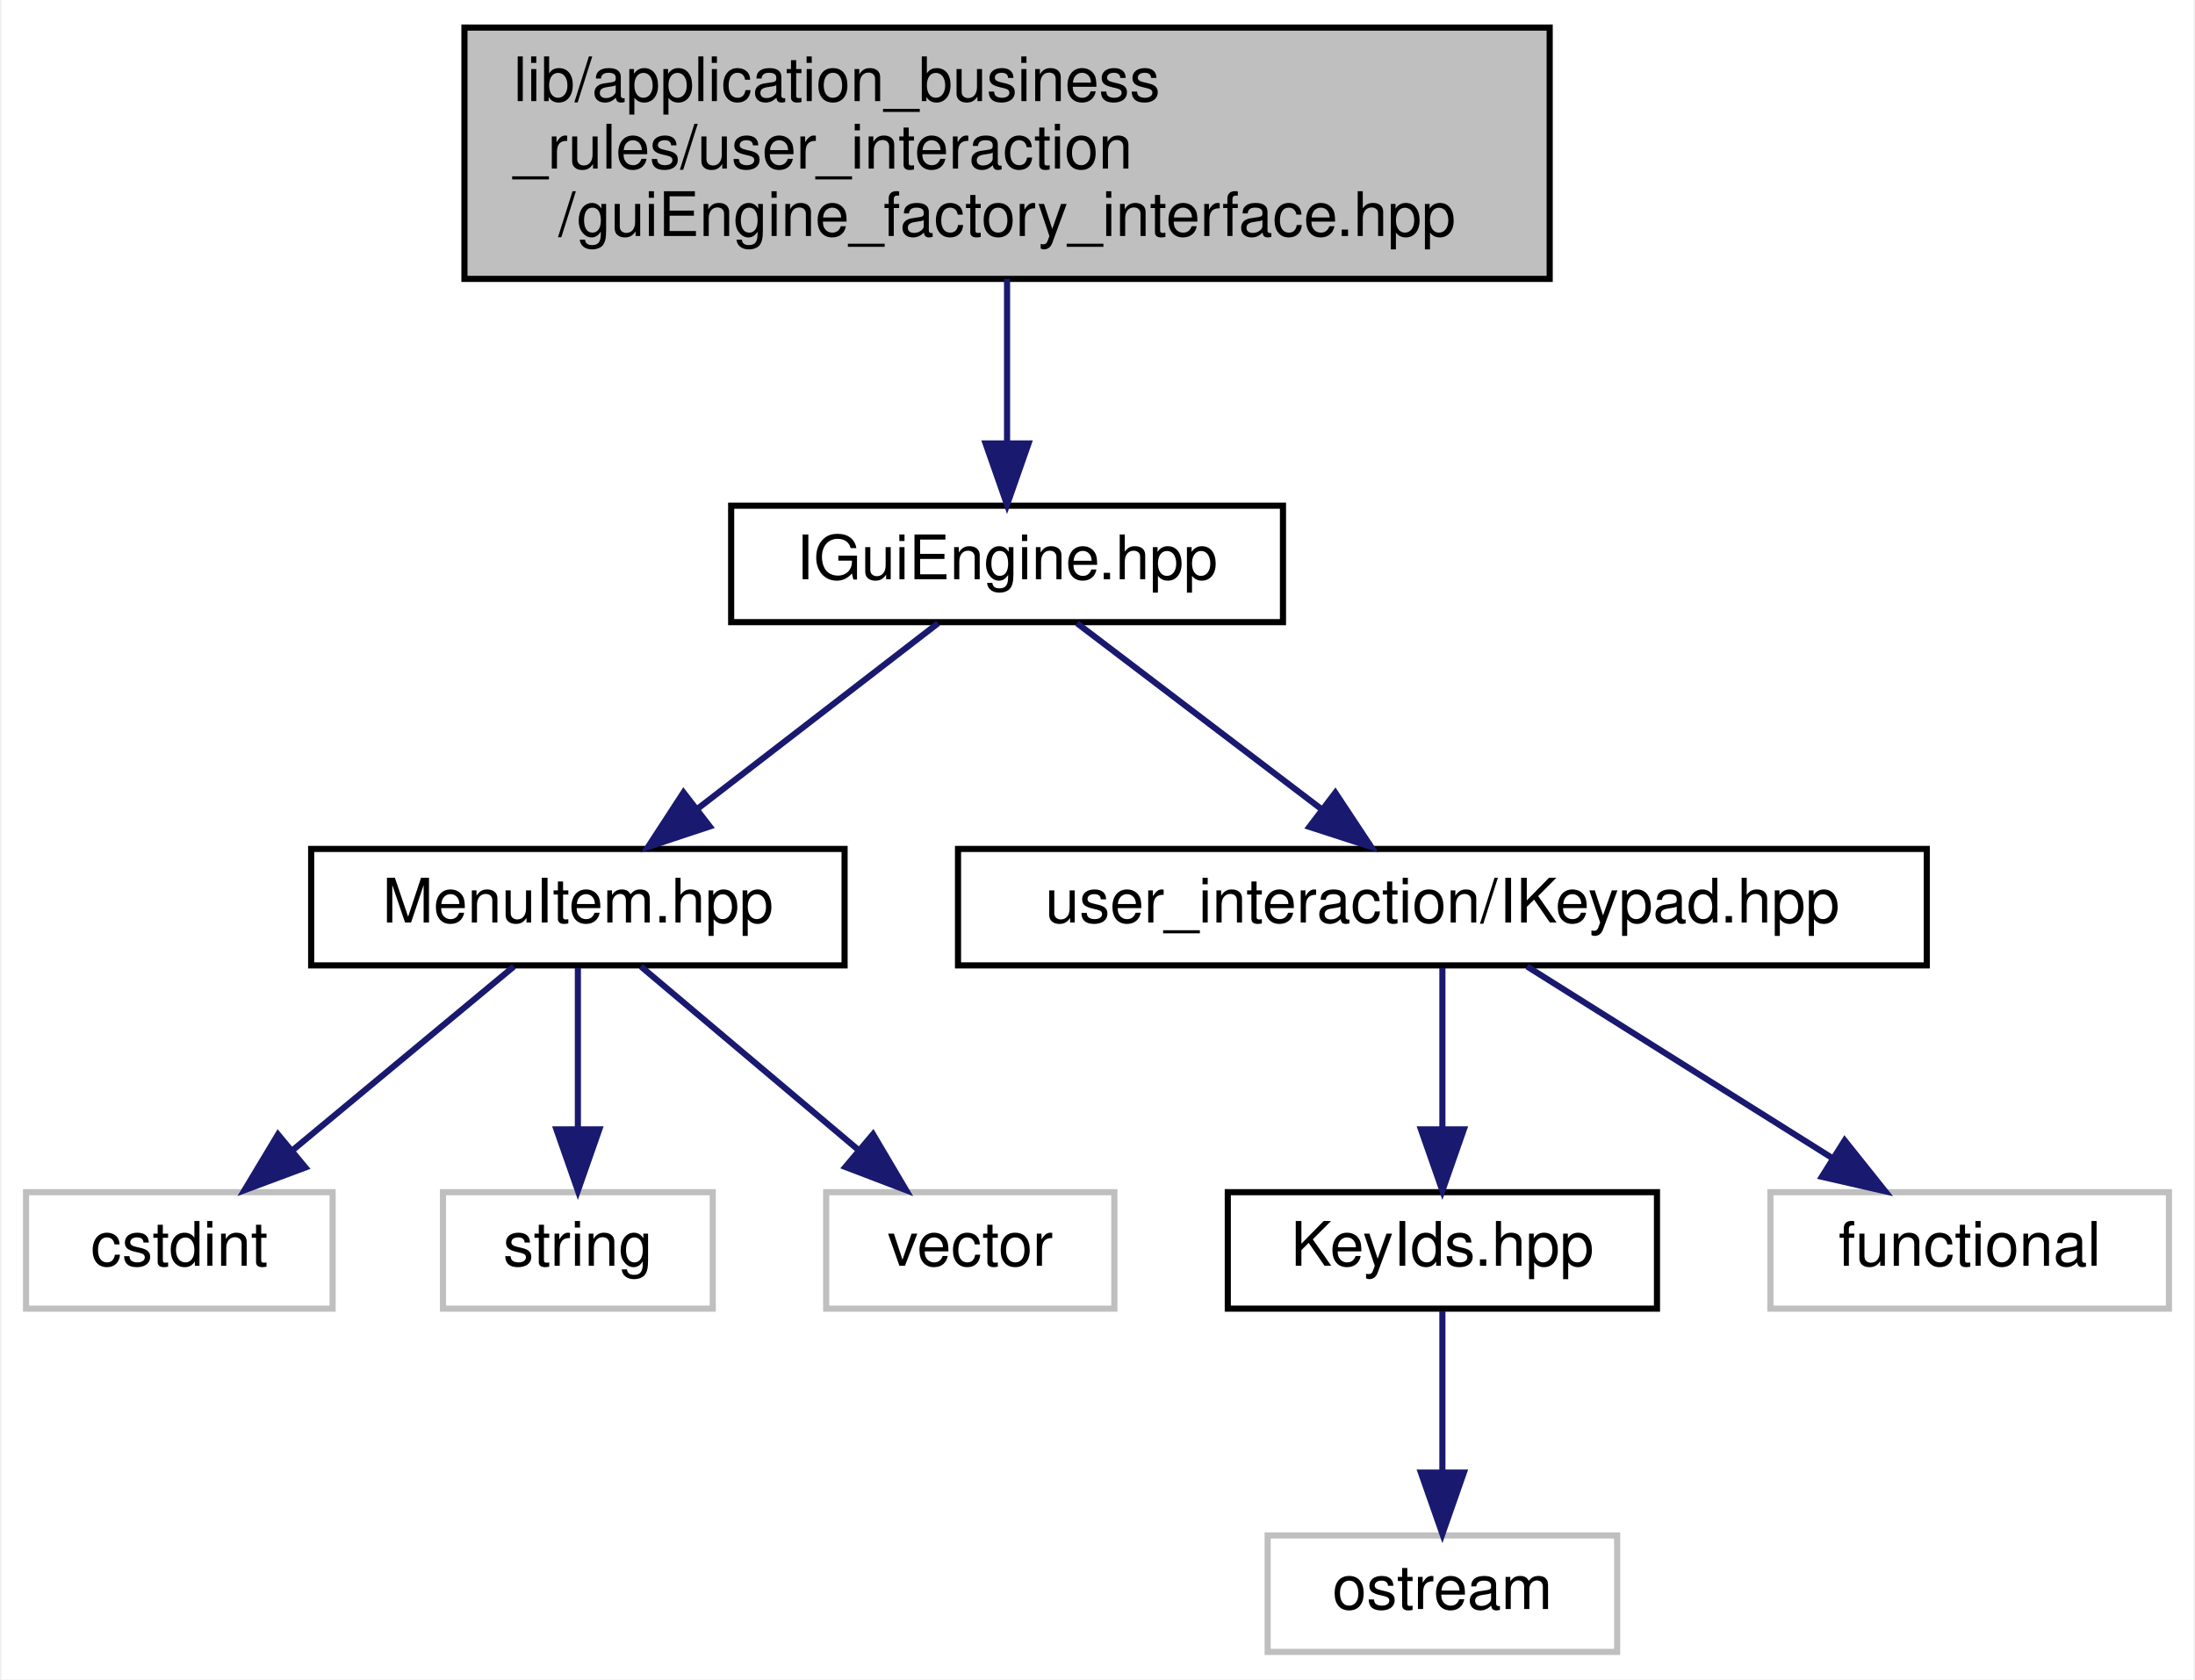
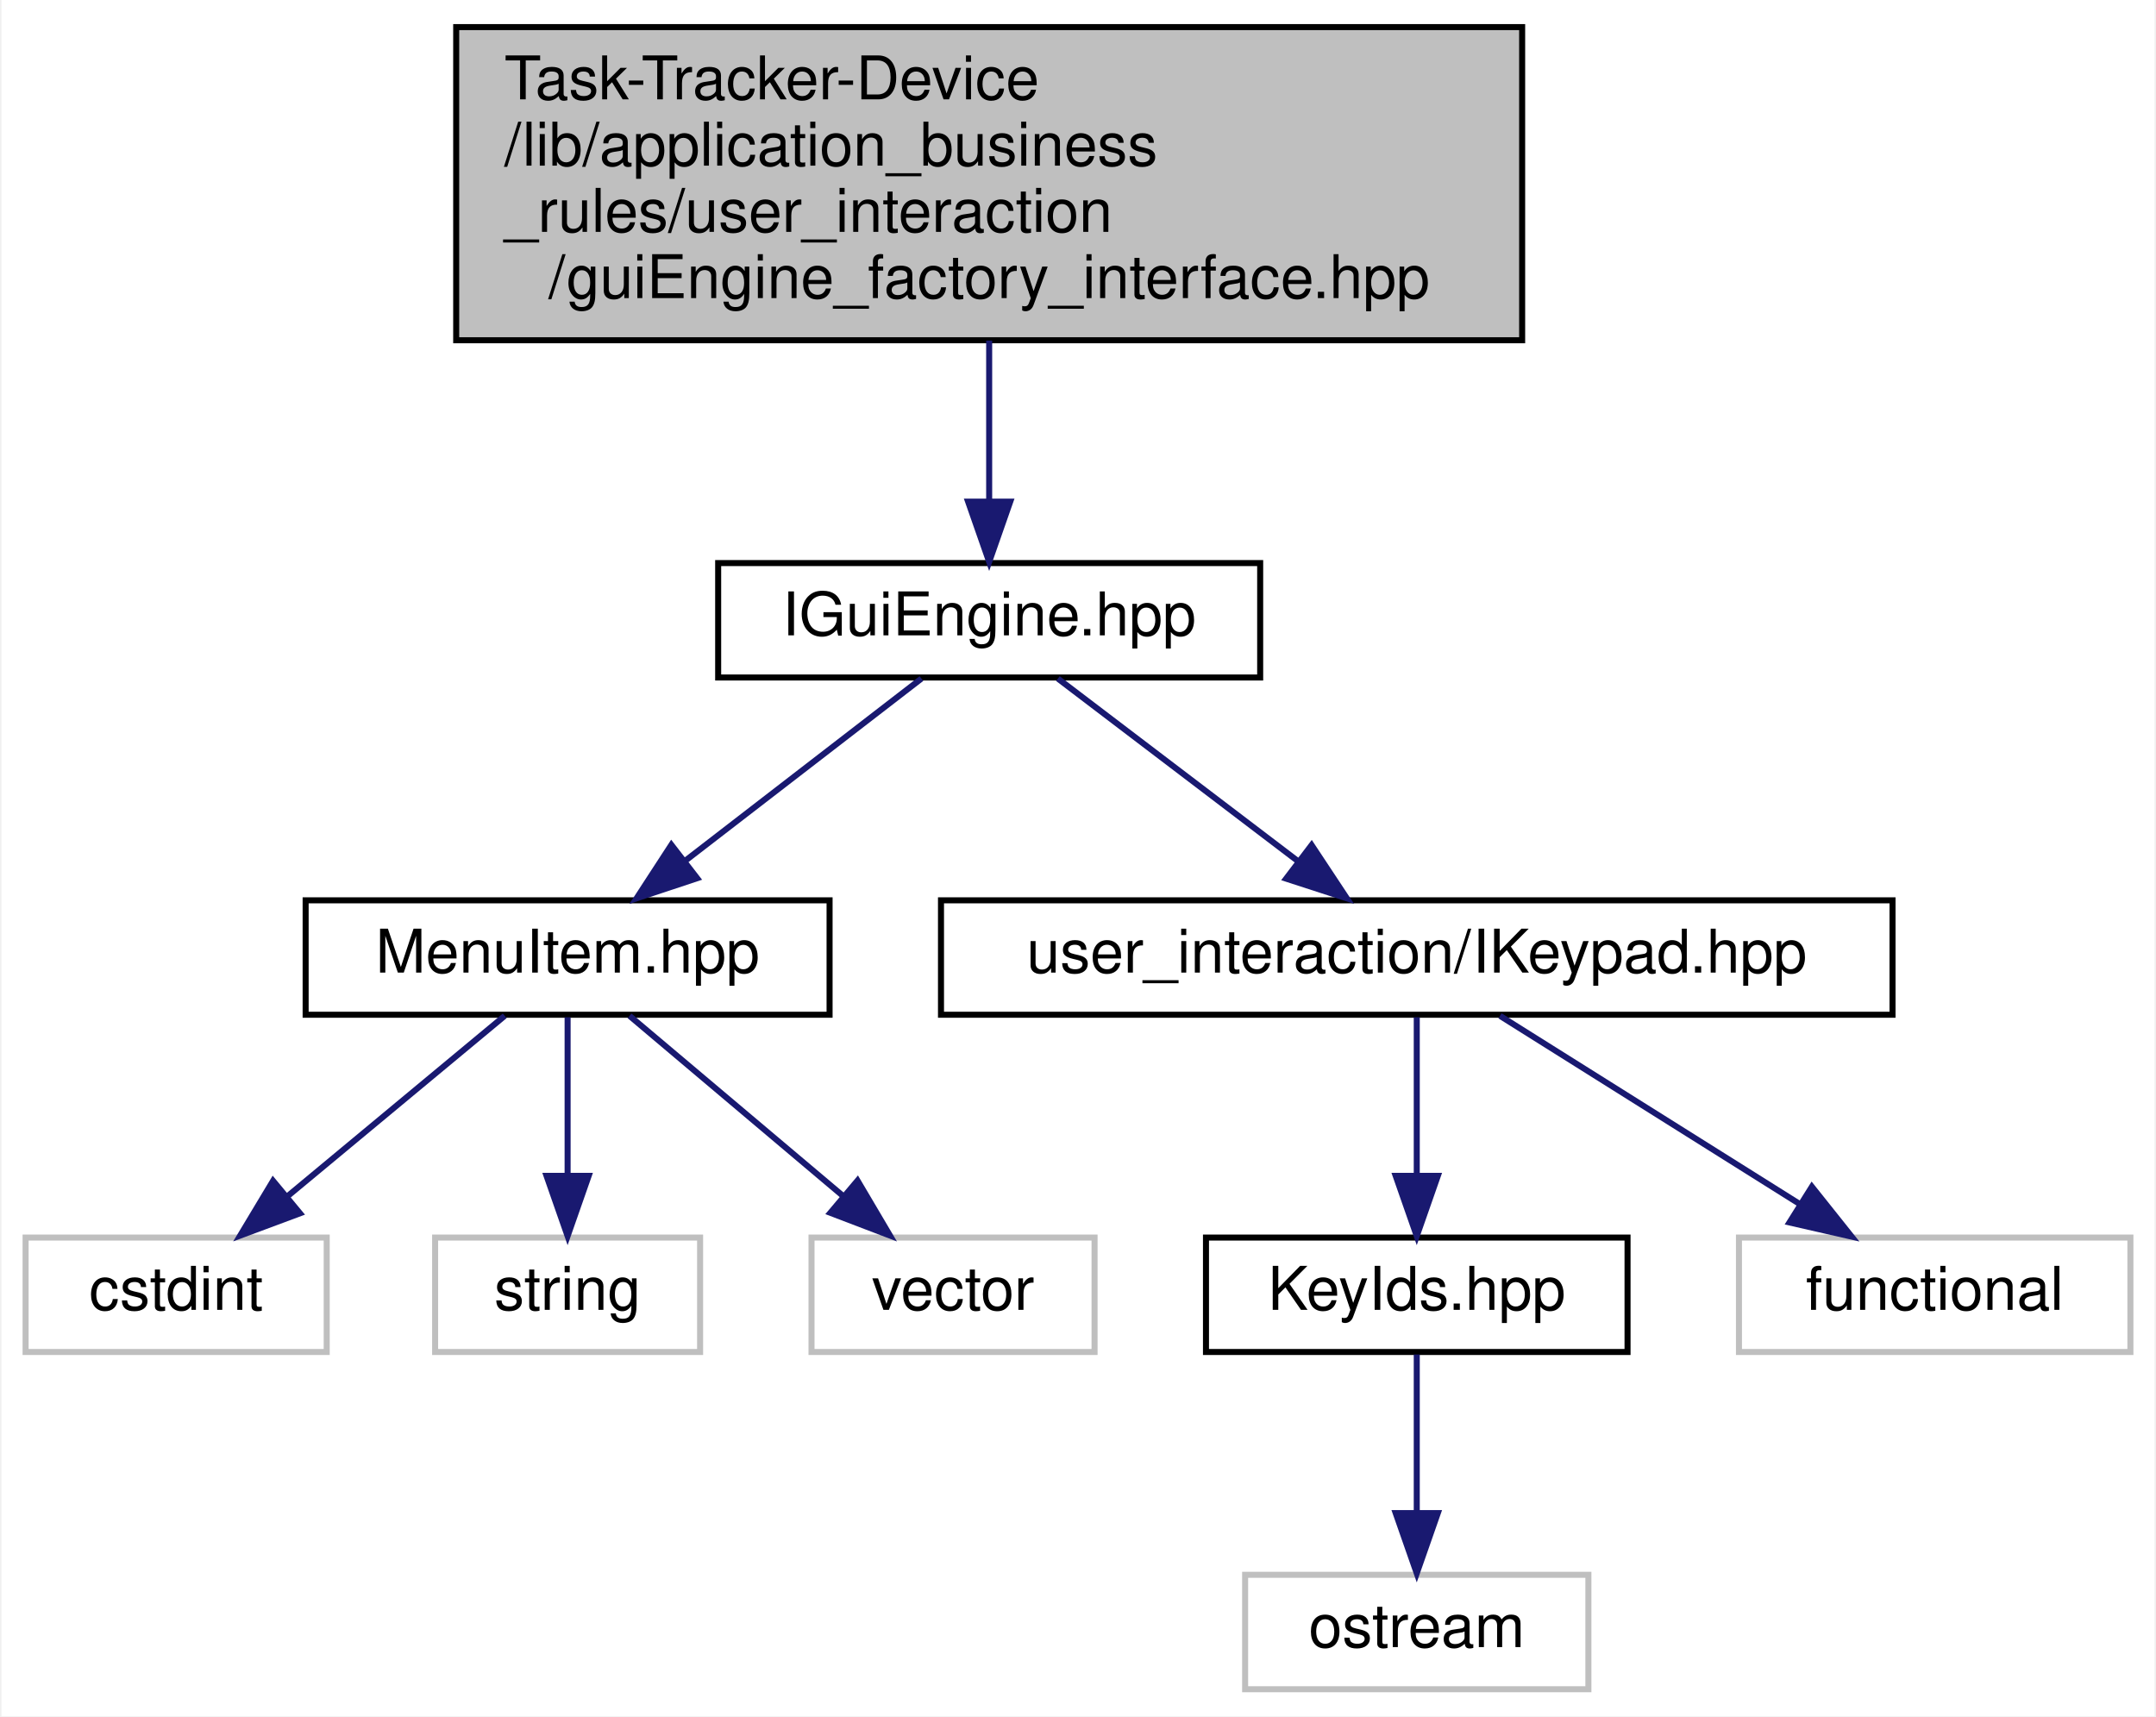
- <svg xmlns="http://www.w3.org/2000/svg" xmlns:xlink="http://www.w3.org/1999/xlink" width="358pt" height="274pt" viewBox="0.00 0.00 357.50 274.00">
-   <g id="graph0" class="graph" transform="scale(1 1) rotate(0) translate(4 270)">
-     <polygon fill="white" stroke="transparent" points="-4,4 -4,-270 353.5,-270 353.5,4 -4,4" />
+ <svg xmlns="http://www.w3.org/2000/svg" xmlns:xlink="http://www.w3.org/1999/xlink" width="358pt" height="285pt" viewBox="0.00 0.00 357.50 285.00">
+   <g id="graph0" class="graph" transform="scale(1 1) rotate(0) translate(4 281)">
+     <polygon fill="white" stroke="transparent" points="-4,4 -4,-281 353.5,-281 353.5,4 -4,4" />
    <g id="node1" class="node">
      <g id="a_node1">
        <a xlink:title="Dependency injection for the guiEngine.">
-           <polygon fill="#bfbfbf" stroke="black" points="71.5,-224.5 71.5,-265.5 248.5,-265.5 248.5,-224.5 71.5,-224.5" />
-           <text text-anchor="start" x="79.5" y="-253.5" font-family="Helvetica,sans-Serif" font-size="10.00">lib/application_business</text>
+           <polygon fill="#bfbfbf" stroke="black" points="71.5,-224.5 71.5,-276.5 248.5,-276.5 248.5,-224.5 71.5,-224.5" />
+           <text text-anchor="start" x="79.5" y="-264.5" font-family="Helvetica,sans-Serif" font-size="10.00">Task-Tracker-Device</text>
+           <text text-anchor="start" x="79.5" y="-253.5" font-family="Helvetica,sans-Serif" font-size="10.00">/lib/application_business</text>
          <text text-anchor="start" x="79.5" y="-242.5" font-family="Helvetica,sans-Serif" font-size="10.00">_rules/user_interaction</text>
          <text text-anchor="middle" x="160" y="-231.5" font-family="Helvetica,sans-Serif" font-size="10.00">/guiEngine_factory_interface.hpp</text>
        </a>
      </g>
    </g>
    <g id="node2" class="node">
      <g id="a_node2">
        <a xlink:href="IGuiEngine_8hpp.xhtml" target="_top" xlink:title=" ">
          <polygon fill="white" stroke="black" points="115,-168.5 115,-187.5 205,-187.5 205,-168.5 115,-168.5" />
          <text text-anchor="middle" x="160" y="-175.5" font-family="Helvetica,sans-Serif" font-size="10.00">IGuiEngine.hpp</text>
        </a>
      </g>
    </g>
    <g id="edge1" class="edge">
-       <path fill="none" stroke="midnightblue" d="M160,-224.5C160,-216.07 160,-206.24 160,-197.87" />
-       <polygon fill="midnightblue" stroke="midnightblue" points="163.5,-197.65 160,-187.65 156.5,-197.65 163.5,-197.65" />
+       <path fill="none" stroke="midnightblue" d="M160,-224.45C160,-215.73 160,-206.1 160,-197.96" />
+       <polygon fill="midnightblue" stroke="midnightblue" points="163.5,-197.7 160,-187.7 156.5,-197.7 163.5,-197.7" />
    </g>
    <g id="node3" class="node">
      <g id="a_node3">
        <a xlink:href="MenuItem_8hpp.xhtml" target="_top" xlink:title=" ">
          <polygon fill="white" stroke="black" points="46.5,-112.5 46.5,-131.5 133.5,-131.5 133.5,-112.5 46.5,-112.5" />
          <text text-anchor="middle" x="90" y="-119.5" font-family="Helvetica,sans-Serif" font-size="10.00">MenuItem.hpp</text>
        </a>
      </g>
    </g>
    <g id="edge2" class="edge">
      <path fill="none" stroke="midnightblue" d="M148.75,-168.32C138.2,-160.18 122.2,-147.84 109.56,-138.09" />
      <polygon fill="midnightblue" stroke="midnightblue" points="111.51,-135.17 101.45,-131.83 107.23,-140.71 111.51,-135.17" />
    </g>
    <g id="node7" class="node">
      <g id="a_node7">
        <a xlink:href="IKeypad_8hpp.xhtml" target="_top" xlink:title=" ">
          <polygon fill="white" stroke="black" points="152,-112.5 152,-131.5 310,-131.5 310,-112.5 152,-112.5" />
          <text text-anchor="middle" x="231" y="-119.5" font-family="Helvetica,sans-Serif" font-size="10.00">user_interaction/IKeypad.hpp</text>
        </a>
      </g>
    </g>
    <g id="edge6" class="edge">
      <path fill="none" stroke="midnightblue" d="M171.41,-168.32C182.11,-160.18 198.34,-147.84 211.16,-138.09" />
      <polygon fill="midnightblue" stroke="midnightblue" points="213.54,-140.67 219.39,-131.83 209.31,-135.1 213.54,-140.67" />
    </g>
    <g id="node4" class="node">
      <g id="a_node4">
        <a xlink:title=" ">
          <polygon fill="white" stroke="#bfbfbf" points="0,-56.5 0,-75.5 50,-75.5 50,-56.5 0,-56.5" />
          <text text-anchor="middle" x="25" y="-63.5" font-family="Helvetica,sans-Serif" font-size="10.00">cstdint</text>
        </a>
      </g>
    </g>
    <g id="edge3" class="edge">
      <path fill="none" stroke="midnightblue" d="M79.56,-112.32C69.85,-104.26 55.18,-92.08 43.5,-82.37" />
      <polygon fill="midnightblue" stroke="midnightblue" points="45.56,-79.53 35.63,-75.83 41.09,-84.92 45.56,-79.53" />
    </g>
    <g id="node5" class="node">
      <g id="a_node5">
        <a xlink:title=" ">
          <polygon fill="white" stroke="#bfbfbf" points="68,-56.5 68,-75.5 112,-75.5 112,-56.5 68,-56.5" />
          <text text-anchor="middle" x="90" y="-63.5" font-family="Helvetica,sans-Serif" font-size="10.00">string</text>
        </a>
      </g>
    </g>
    <g id="edge4" class="edge">
      <path fill="none" stroke="midnightblue" d="M90,-112.08C90,-105.01 90,-94.86 90,-85.99" />
      <polygon fill="midnightblue" stroke="midnightblue" points="93.5,-85.75 90,-75.75 86.5,-85.75 93.5,-85.75" />
    </g>
    <g id="node6" class="node">
      <g id="a_node6">
        <a xlink:title=" ">
          <polygon fill="white" stroke="#bfbfbf" points="130.5,-56.5 130.5,-75.5 177.5,-75.5 177.5,-56.5 130.5,-56.5" />
          <text text-anchor="middle" x="154" y="-63.5" font-family="Helvetica,sans-Serif" font-size="10.00">vector</text>
        </a>
      </g>
    </g>
    <g id="edge5" class="edge">
      <path fill="none" stroke="midnightblue" d="M100.28,-112.32C109.84,-104.26 124.28,-92.08 135.78,-82.37" />
      <polygon fill="midnightblue" stroke="midnightblue" points="138.14,-84.96 143.53,-75.83 133.63,-79.61 138.14,-84.96" />
    </g>
    <g id="node8" class="node">
      <g id="a_node8">
        <a xlink:href="KeyIds_8hpp.xhtml" target="_top" xlink:title=" ">
          <polygon fill="white" stroke="black" points="196,-56.5 196,-75.5 266,-75.5 266,-56.5 196,-56.5" />
          <text text-anchor="middle" x="231" y="-63.5" font-family="Helvetica,sans-Serif" font-size="10.00">KeyIds.hpp</text>
        </a>
      </g>
    </g>
    <g id="edge7" class="edge">
      <path fill="none" stroke="midnightblue" d="M231,-112.08C231,-105.01 231,-94.86 231,-85.99" />
      <polygon fill="midnightblue" stroke="midnightblue" points="234.5,-85.75 231,-75.75 227.5,-85.75 234.5,-85.75" />
    </g>
    <g id="node10" class="node">
      <g id="a_node10">
        <a xlink:title=" ">
          <polygon fill="white" stroke="#bfbfbf" points="284.5,-56.5 284.5,-75.5 349.5,-75.5 349.5,-56.5 284.5,-56.5" />
          <text text-anchor="middle" x="317" y="-63.5" font-family="Helvetica,sans-Serif" font-size="10.00">functional</text>
        </a>
      </g>
    </g>
    <g id="edge9" class="edge">
      <path fill="none" stroke="midnightblue" d="M244.82,-112.32C258.23,-103.9 278.82,-90.97 294.59,-81.07" />
      <polygon fill="midnightblue" stroke="midnightblue" points="296.61,-83.94 303.22,-75.65 292.89,-78.01 296.61,-83.94" />
    </g>
    <g id="node9" class="node">
      <g id="a_node9">
        <a xlink:title=" ">
          <polygon fill="white" stroke="#bfbfbf" points="202.5,-0.5 202.5,-19.5 259.5,-19.5 259.5,-0.5 202.5,-0.5" />
          <text text-anchor="middle" x="231" y="-7.5" font-family="Helvetica,sans-Serif" font-size="10.00">ostream</text>
        </a>
      </g>
    </g>
    <g id="edge8" class="edge">
      <path fill="none" stroke="midnightblue" d="M231,-56.08C231,-49.01 231,-38.86 231,-29.99" />
      <polygon fill="midnightblue" stroke="midnightblue" points="234.5,-29.75 231,-19.75 227.5,-29.75 234.5,-29.75" />
    </g>
  </g>
</svg>
